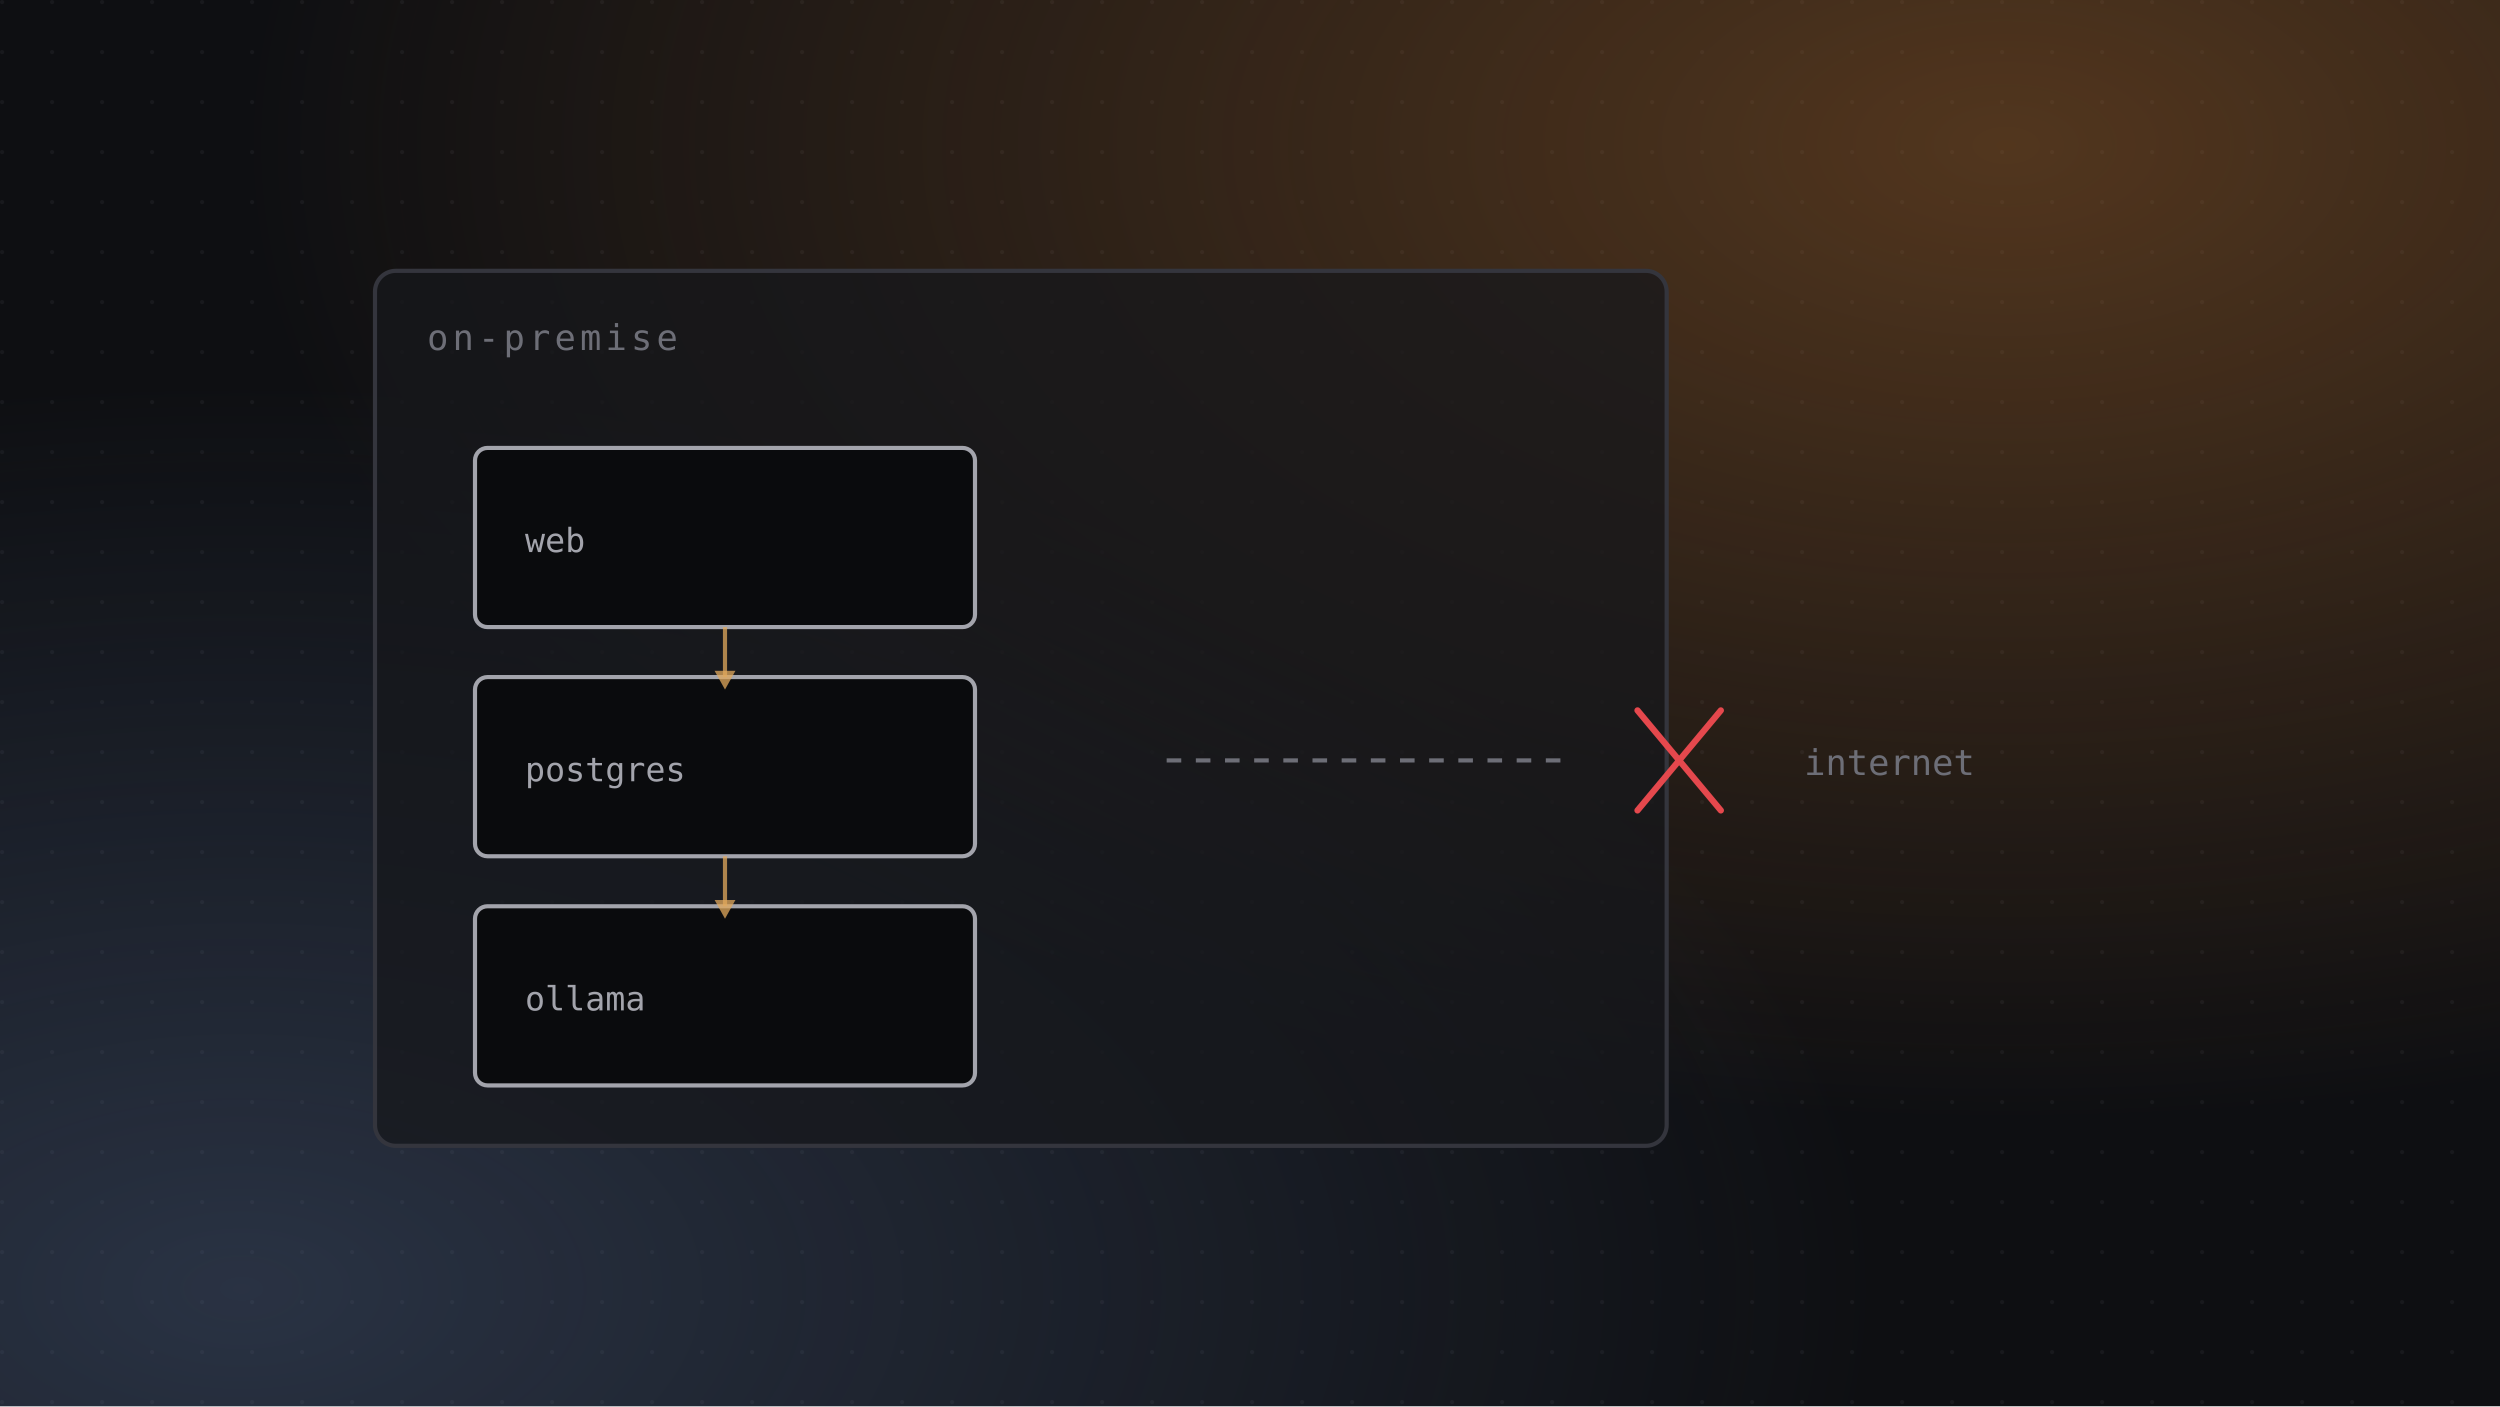
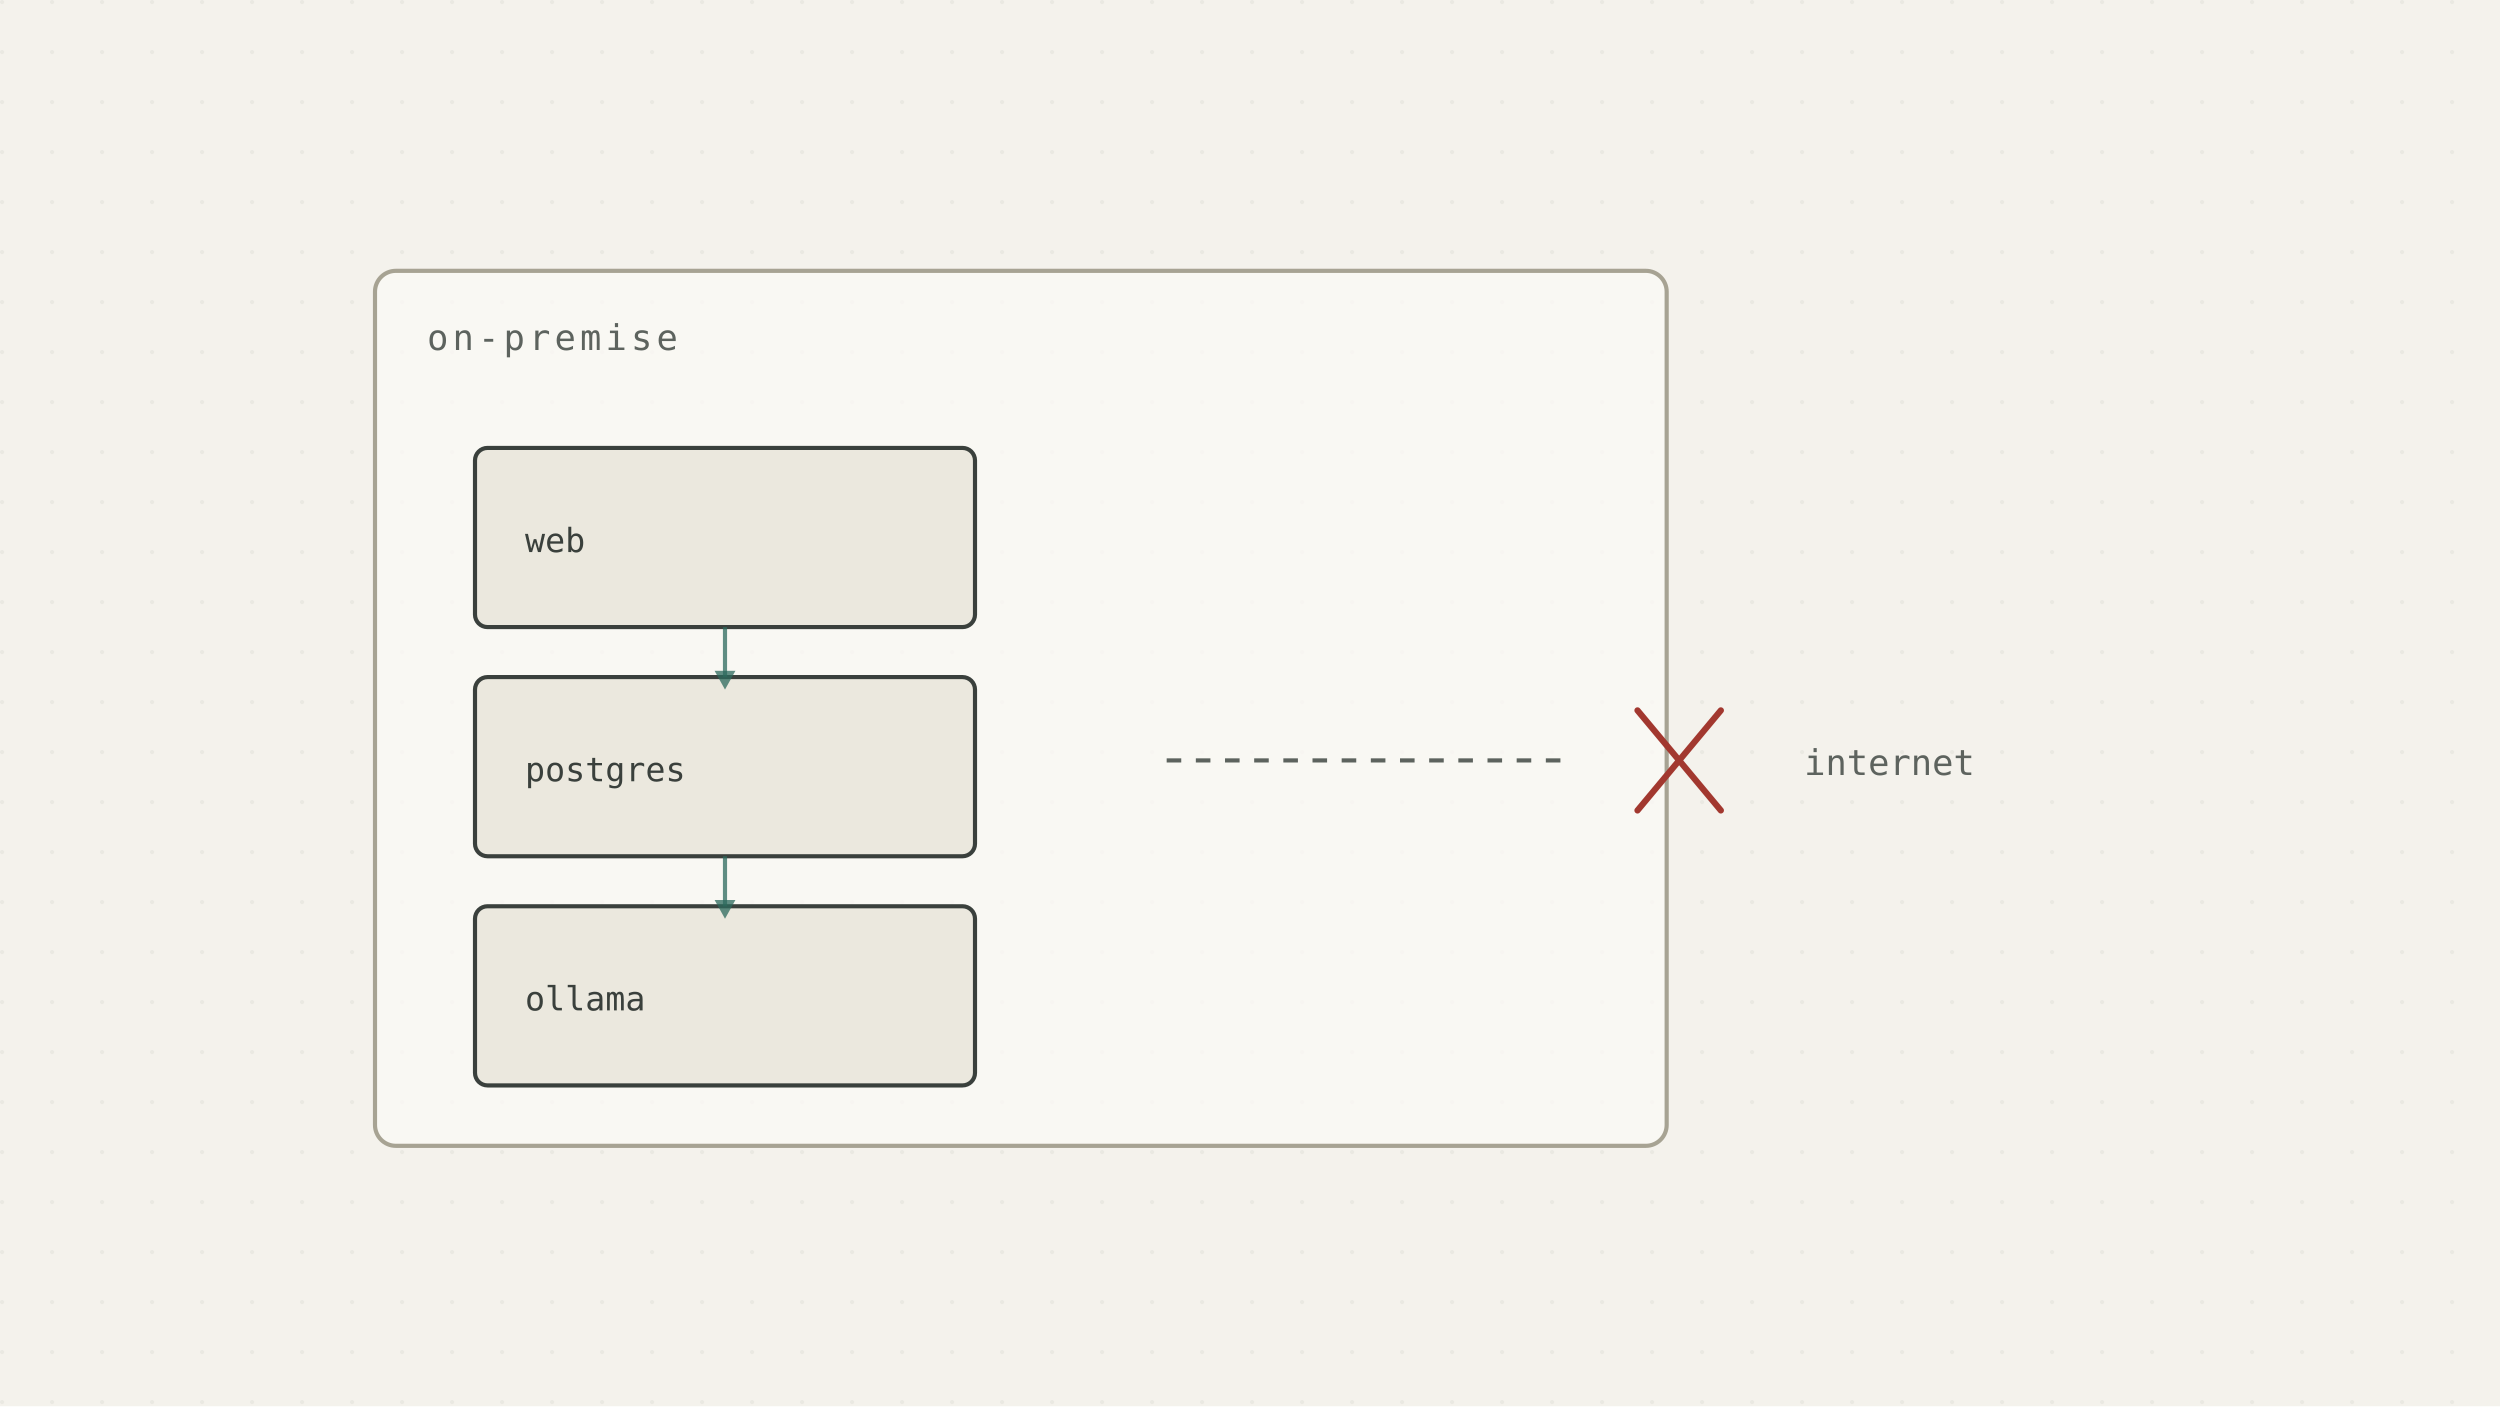
<svg xmlns="http://www.w3.org/2000/svg" viewBox="0 0 1200 675" width="1200" height="675" role="img" aria-label="Three stacked containers inside a closed boundary, with one arrow blocked at the edge">
  <defs>
    <radialGradient id="opGlowA" cx="80%" cy="10%" r="70%">
-       <stop offset="0%" stop-color="#b06c2e" stop-opacity="0.42" />
-       <stop offset="100%" stop-color="#b06c2e" stop-opacity="0" />
+       <stop offset="0%" stop-color="#1d4d42" stop-opacity="0.42" />
+       <stop offset="100%" stop-color="#1d4d42" stop-opacity="0" />
    </radialGradient>
    <radialGradient id="opGlowB" cx="10%" cy="92%" r="65%">
-       <stop offset="0%" stop-color="#566c94" stop-opacity="0.38" />
-       <stop offset="100%" stop-color="#566c94" stop-opacity="0" />
+       <stop offset="0%" stop-color="#46698c" stop-opacity="0.38" />
+       <stop offset="100%" stop-color="#46698c" stop-opacity="0" />
    </radialGradient>
    <pattern id="opDots" width="24" height="24" patternUnits="userSpaceOnUse">
-       <circle cx="1" cy="1" r="1" fill="#f4f4f6" opacity="0.05" />
+       <circle cx="1" cy="1" r="1" fill="#1d211f" opacity="0.05" />
    </pattern>
  </defs>
-   <rect width="1200" height="675" fill="#0e0f12" />
+   <rect width="1200" height="675" fill="#f4f2ec" />
  <rect width="1200" height="675" fill="url(#opDots)" />
-   <rect width="1200" height="675" fill="url(#opGlowA)" />
-   <rect width="1200" height="675" fill="url(#opGlowB)" />
-   <rect x="180" y="130" width="620" height="420" rx="10" fill="#16171b" fill-opacity="0.75" stroke="#34353d" stroke-width="2" />
-   <text x="205" y="168" font-family="ui-monospace, Menlo, monospace" font-size="17" fill="#6d6e77" letter-spacing="2">on-premise</text>
-   <g stroke="#a3a4ac" stroke-width="2" fill="none">
-     <rect x="228" y="215" width="240" height="86" rx="6" fill="#0a0b0d" />
-     <rect x="228" y="325" width="240" height="86" rx="6" fill="#0a0b0d" />
-     <rect x="228" y="435" width="240" height="86" rx="6" fill="#0a0b0d" />
+   <rect x="180" y="130" width="620" height="420" rx="10" fill="#faf9f5" fill-opacity="0.75" stroke="#a7a393" stroke-width="2" />
+   <text x="205" y="168" font-family="ui-monospace, Menlo, monospace" font-size="17" fill="#5d635e" letter-spacing="2">on-premise</text>
+   <g stroke="#3a403c" stroke-width="2" fill="none">
+     <rect x="228" y="215" width="240" height="86" rx="6" fill="#ebe8de" />
+     <rect x="228" y="325" width="240" height="86" rx="6" fill="#ebe8de" />
+     <rect x="228" y="435" width="240" height="86" rx="6" fill="#ebe8de" />
  </g>
-   <g font-family="ui-monospace, Menlo, monospace" font-size="16" fill="#a3a4ac">
+   <g font-family="ui-monospace, Menlo, monospace" font-size="16" fill="#3a403c">
    <text x="252" y="265">web</text>
    <text x="252" y="375">postgres</text>
    <text x="252" y="485">ollama</text>
  </g>
-   <g stroke="#e0a85c" stroke-width="2" opacity="0.75">
+   <g stroke="#2c6a5c" stroke-width="2" opacity="0.75">
    <path d="M348 301v24" />
    <path d="M348 411v24" />
  </g>
-   <g fill="#e0a85c" opacity="0.75">
+   <g fill="#2c6a5c" opacity="0.75">
    <path d="M348 331l-5-9h10z" />
    <path d="M348 441l-5-9h10z" />
  </g>
-   <g stroke="#6d6e77" stroke-width="2" stroke-dasharray="7 7">
+   <g stroke="#5d635e" stroke-width="2" stroke-dasharray="7 7">
    <path d="M560 365h190" />
  </g>
-   <g stroke="#e5484d" stroke-width="3" stroke-linecap="round">
+   <g stroke="#a2382f" stroke-width="3" stroke-linecap="round">
    <path d="M786 341l40 48M826 341l-40 48" />
  </g>
-   <text x="866" y="372" font-family="ui-monospace, Menlo, monospace" font-size="17" fill="#6d6e77">internet</text>
+   <text x="866" y="372" font-family="ui-monospace, Menlo, monospace" font-size="17" fill="#5d635e">internet</text>
</svg>
